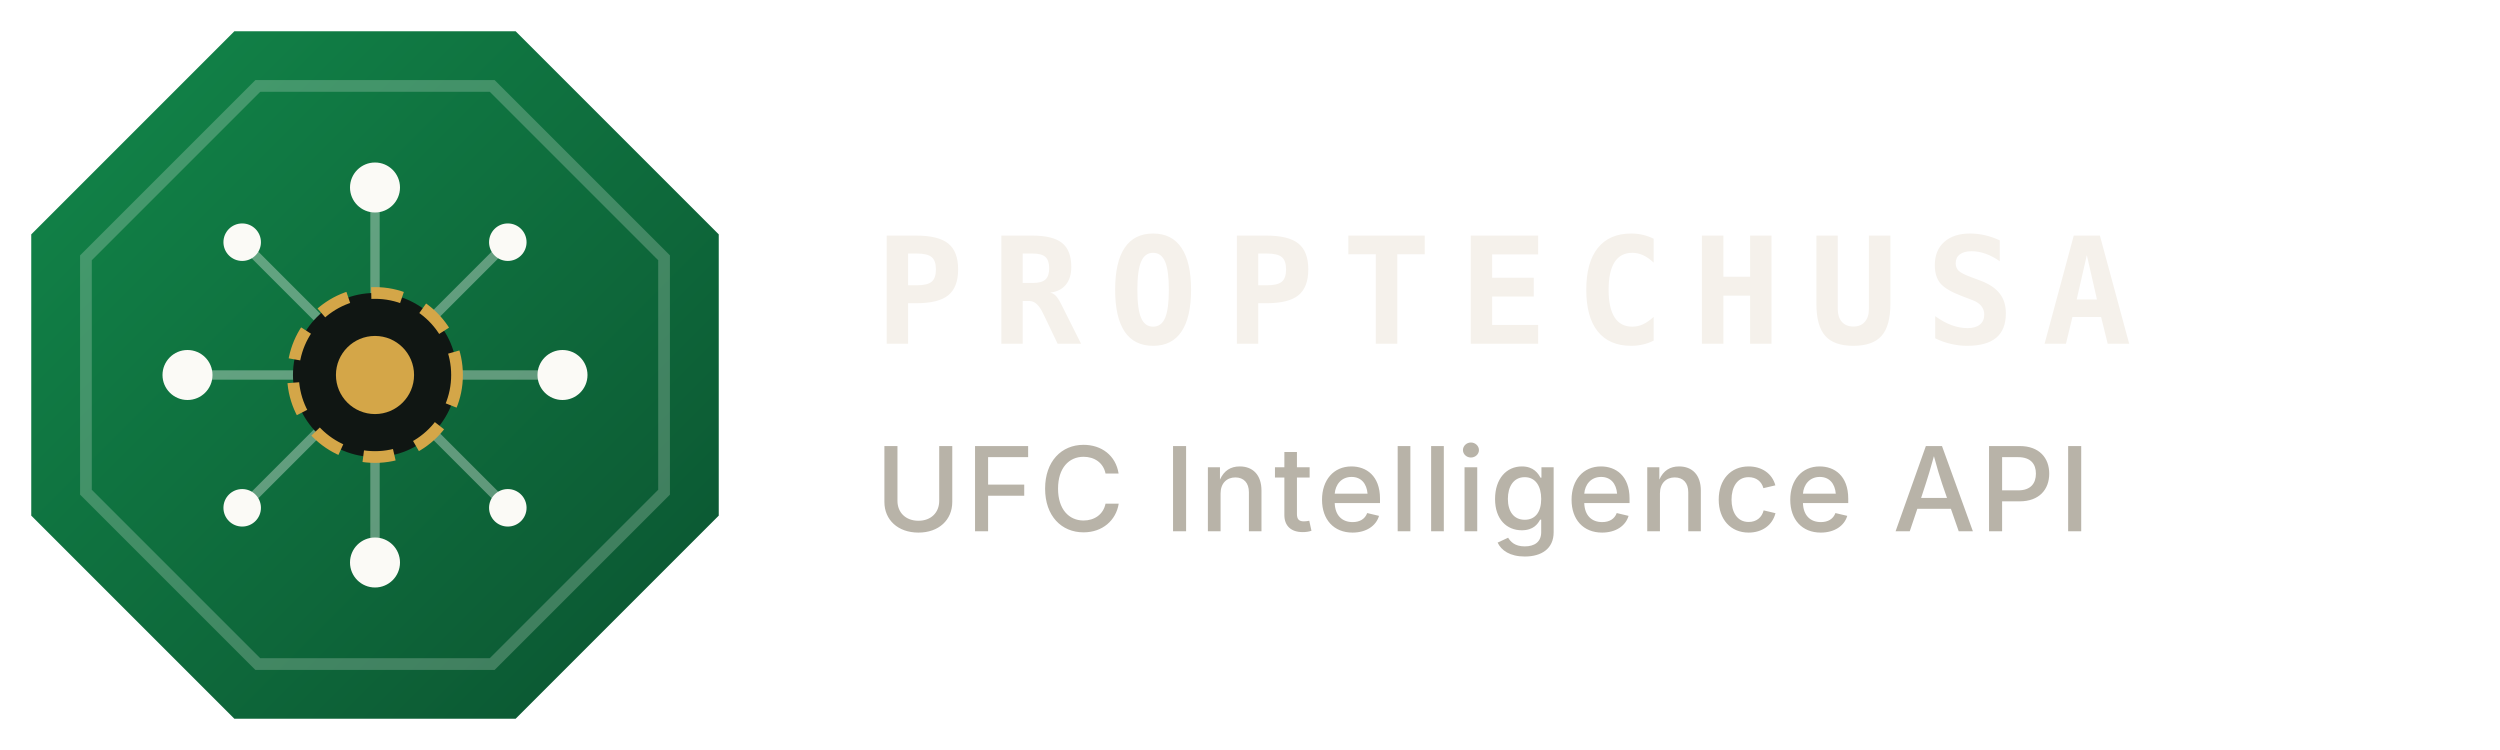
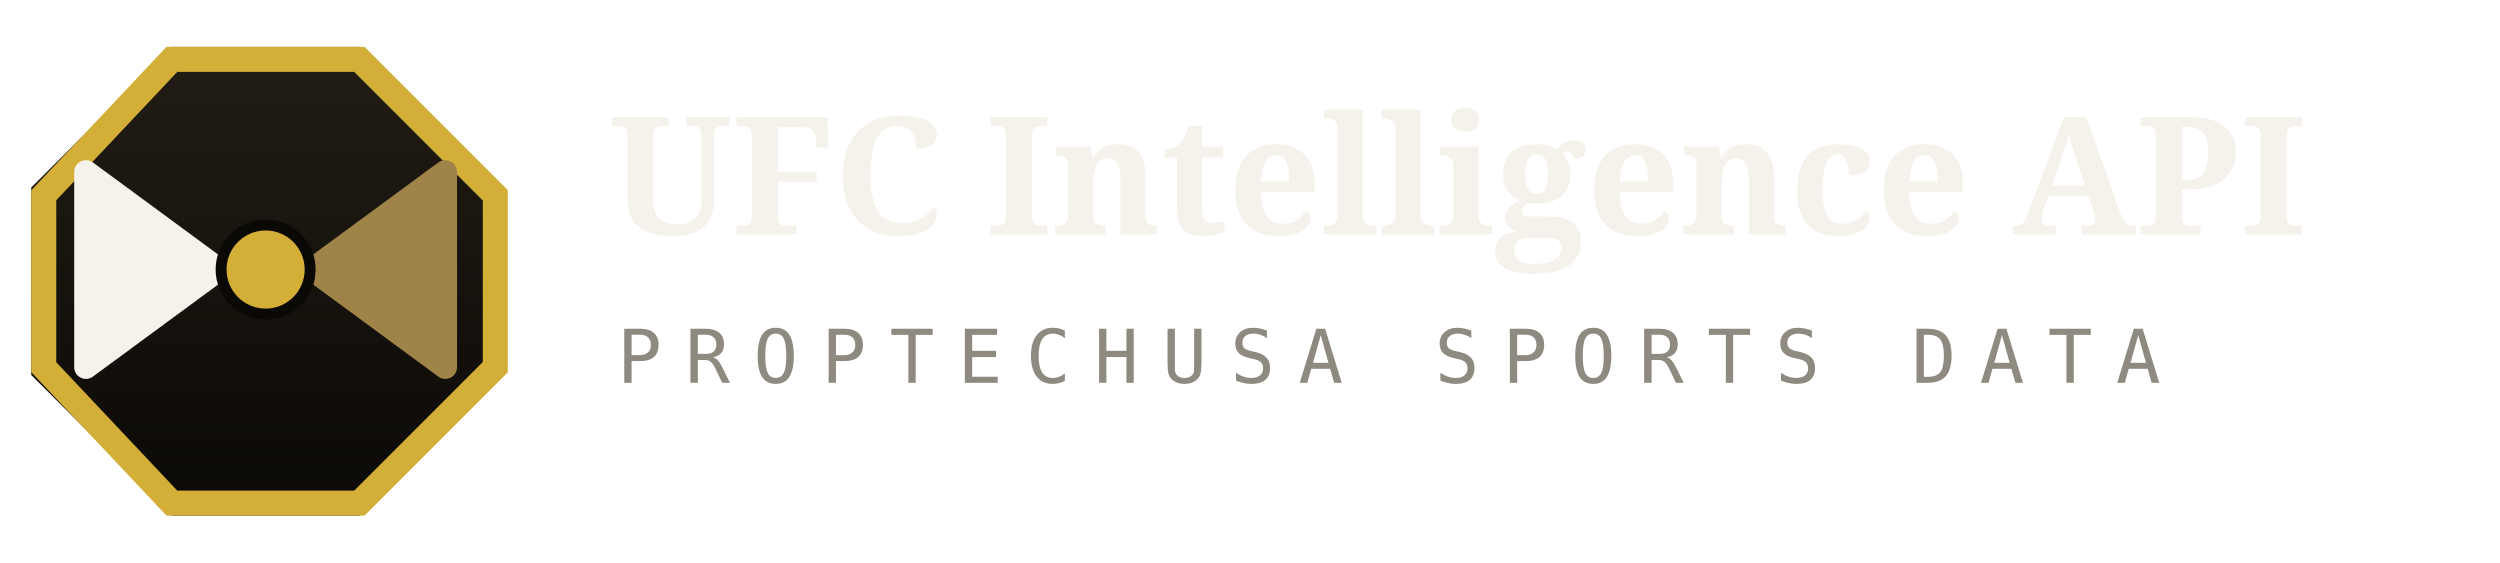
- <svg xmlns="http://www.w3.org/2000/svg" viewBox="0 0 320 96" width="320" height="96" role="img" aria-label="PropTechUSA UFC Intelligence API">
-   <defs>
-     <linearGradient id="g" x1="0" y1="0" x2="1" y2="1">
-       <stop offset="0" stop-color="#12874a" />
-       <stop offset="1" stop-color="#0b5330" />
-     </linearGradient>
-   </defs>
-   <g transform="translate(0 0)">
-     <path d="M30 4h36l26 26v36L66 92H30L4 66V30z" fill="url(#g)" />
-     <path d="M33 11h30l22 22v30L63 85H33L11 63V33z" fill="none" stroke="#fbfaf6" stroke-opacity="0.22" stroke-width="1.5" />
-     <g stroke="#fbfaf6" stroke-opacity="0.35" stroke-width="1.2" fill="none">
-       <path d="M24 48h48M48 24v48" />
-       <path d="M31 31l34 34M65 31L31 65" />
-     </g>
-     <g fill="#fbfaf6">
-       <circle cx="48" cy="24" r="3.2" />
-       <circle cx="48" cy="72" r="3.2" />
-       <circle cx="24" cy="48" r="3.2" />
-       <circle cx="72" cy="48" r="3.2" />
-       <circle cx="31" cy="31" r="2.4" />
-       <circle cx="65" cy="65" r="2.4" />
-       <circle cx="65" cy="31" r="2.4" />
-       <circle cx="31" cy="65" r="2.4" />
-     </g>
-     <circle cx="48" cy="48" r="10.5" fill="#101613" />
-     <circle cx="48" cy="48" r="10.5" fill="none" stroke="#d4a648" stroke-width="1.5" stroke-dasharray="4 3" />
-     <circle cx="48" cy="48" r="5" fill="#d4a648" />
+ <svg xmlns="http://www.w3.org/2000/svg" viewBox="0 0 320 72" width="320" height="72" role="img" aria-label="PropTechUSA UFC Intelligence API">
+   <g transform="translate(2 4)">
+     <defs>
+       <linearGradient id="g" x1="0" y1="0" x2="0" y2="1">
+         <stop offset="0" stop-color="#221d15" />
+         <stop offset="1" stop-color="#0b0906" />
+       </linearGradient>
+     </defs>
+     <path d="M20 2h24l18 18v24L44 62H20L2 44V20z" fill="url(#g)" />
+     <path d="M20 3.6h24l17.4 17.4v22L44 60.4H20L3.6 43V21z" fill="none" stroke="#d4af37" stroke-width="3.2" />
+     <path d="M9 18l17 12.5-17 12.5z" fill="#f5f1eb" />
+     <path d="M9 18l17 12.5-17 12.5z" fill="none" stroke="#f5f1eb" stroke-width="3" stroke-linejoin="round" />
+     <path d="M55 18L38 30.5 55 43z" fill="#a08348" />
+     <path d="M55 18L38 30.5 55 43z" fill="none" stroke="#a08348" stroke-width="3" stroke-linejoin="round" />
+     <circle cx="32" cy="30.5" r="6.4" fill="#0b0906" />
+     <circle cx="32" cy="30.5" r="5" fill="#d4af37" />
  </g>
-   <text x="112" y="44" font-family="'JetBrains Mono', ui-monospace, Menlo, monospace" font-size="19" font-weight="700" letter-spacing="3.5" fill="#f5f1eb">PROPTECHUSA</text>
-   <text x="112" y="68" font-family="Inter, system-ui, sans-serif" font-size="15" font-weight="500" letter-spacing="0.5" fill="#b8b3a8">UFC Intelligence API</text>
+   <text x="78" y="30" font-family="'Playfair Display', Georgia, serif" font-size="21" font-weight="700" fill="#f5f1eb">UFC Intelligence API</text>
+   <text x="79" y="49" font-family="'JetBrains Mono', ui-monospace, Menlo, monospace" font-size="9.5" letter-spacing="3" fill="#8e8a80">PROPTECHUSA SPORTS DATA</text>
</svg>
